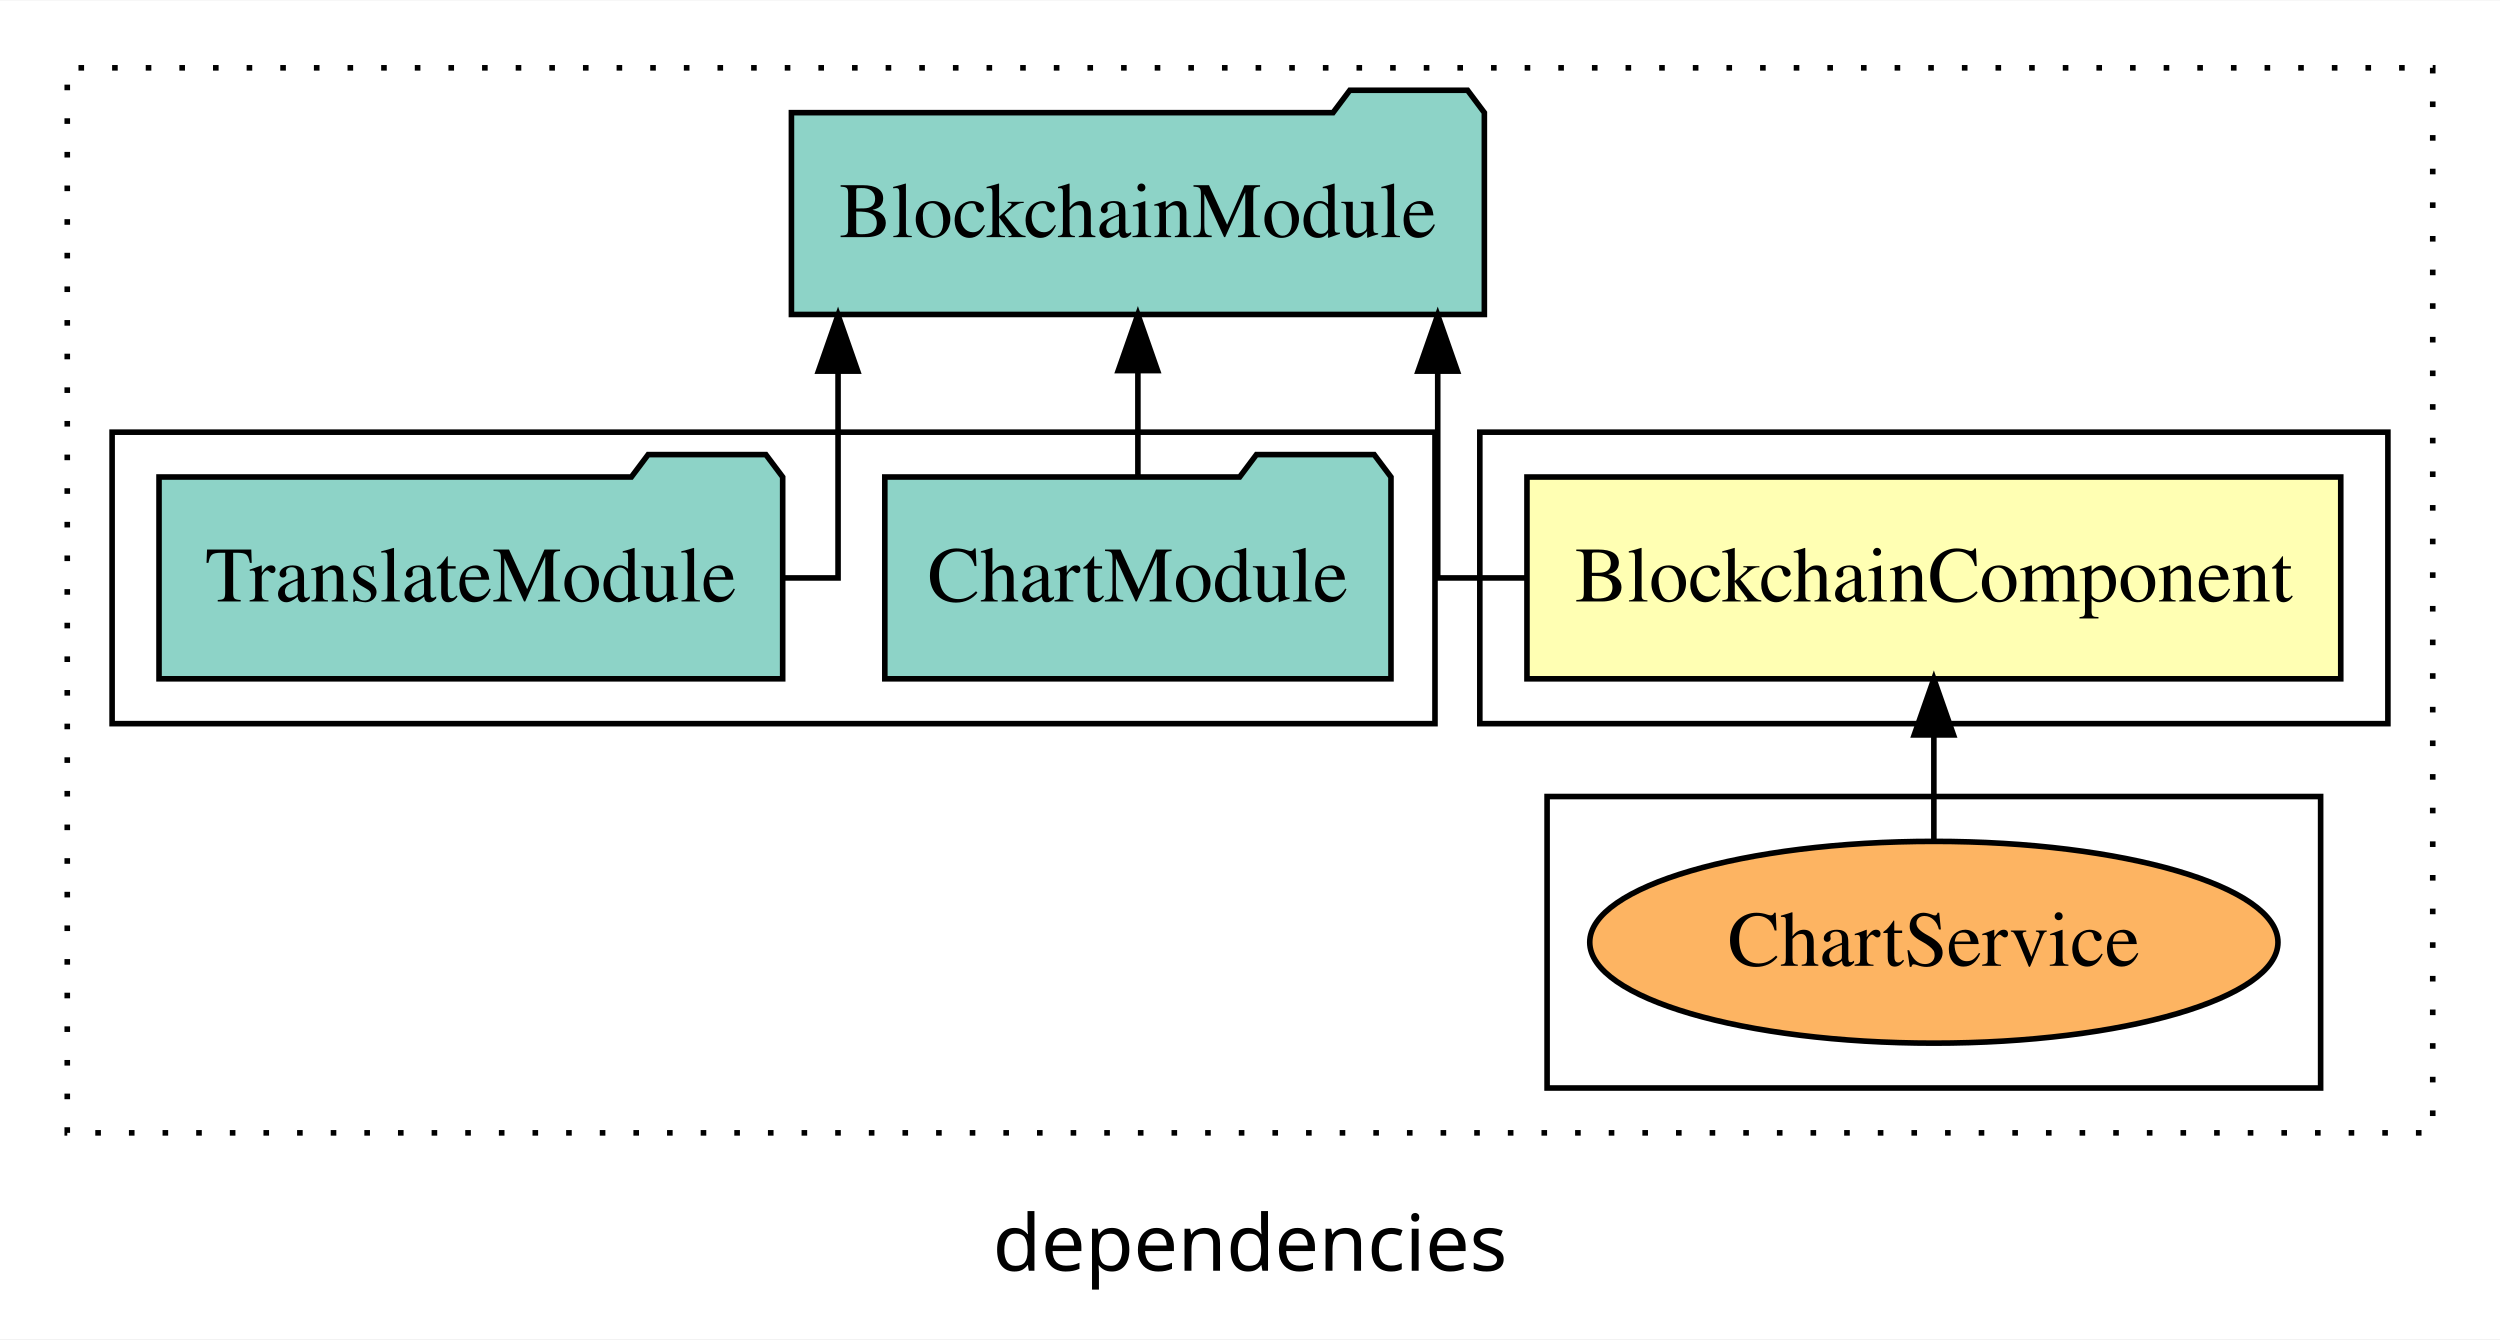
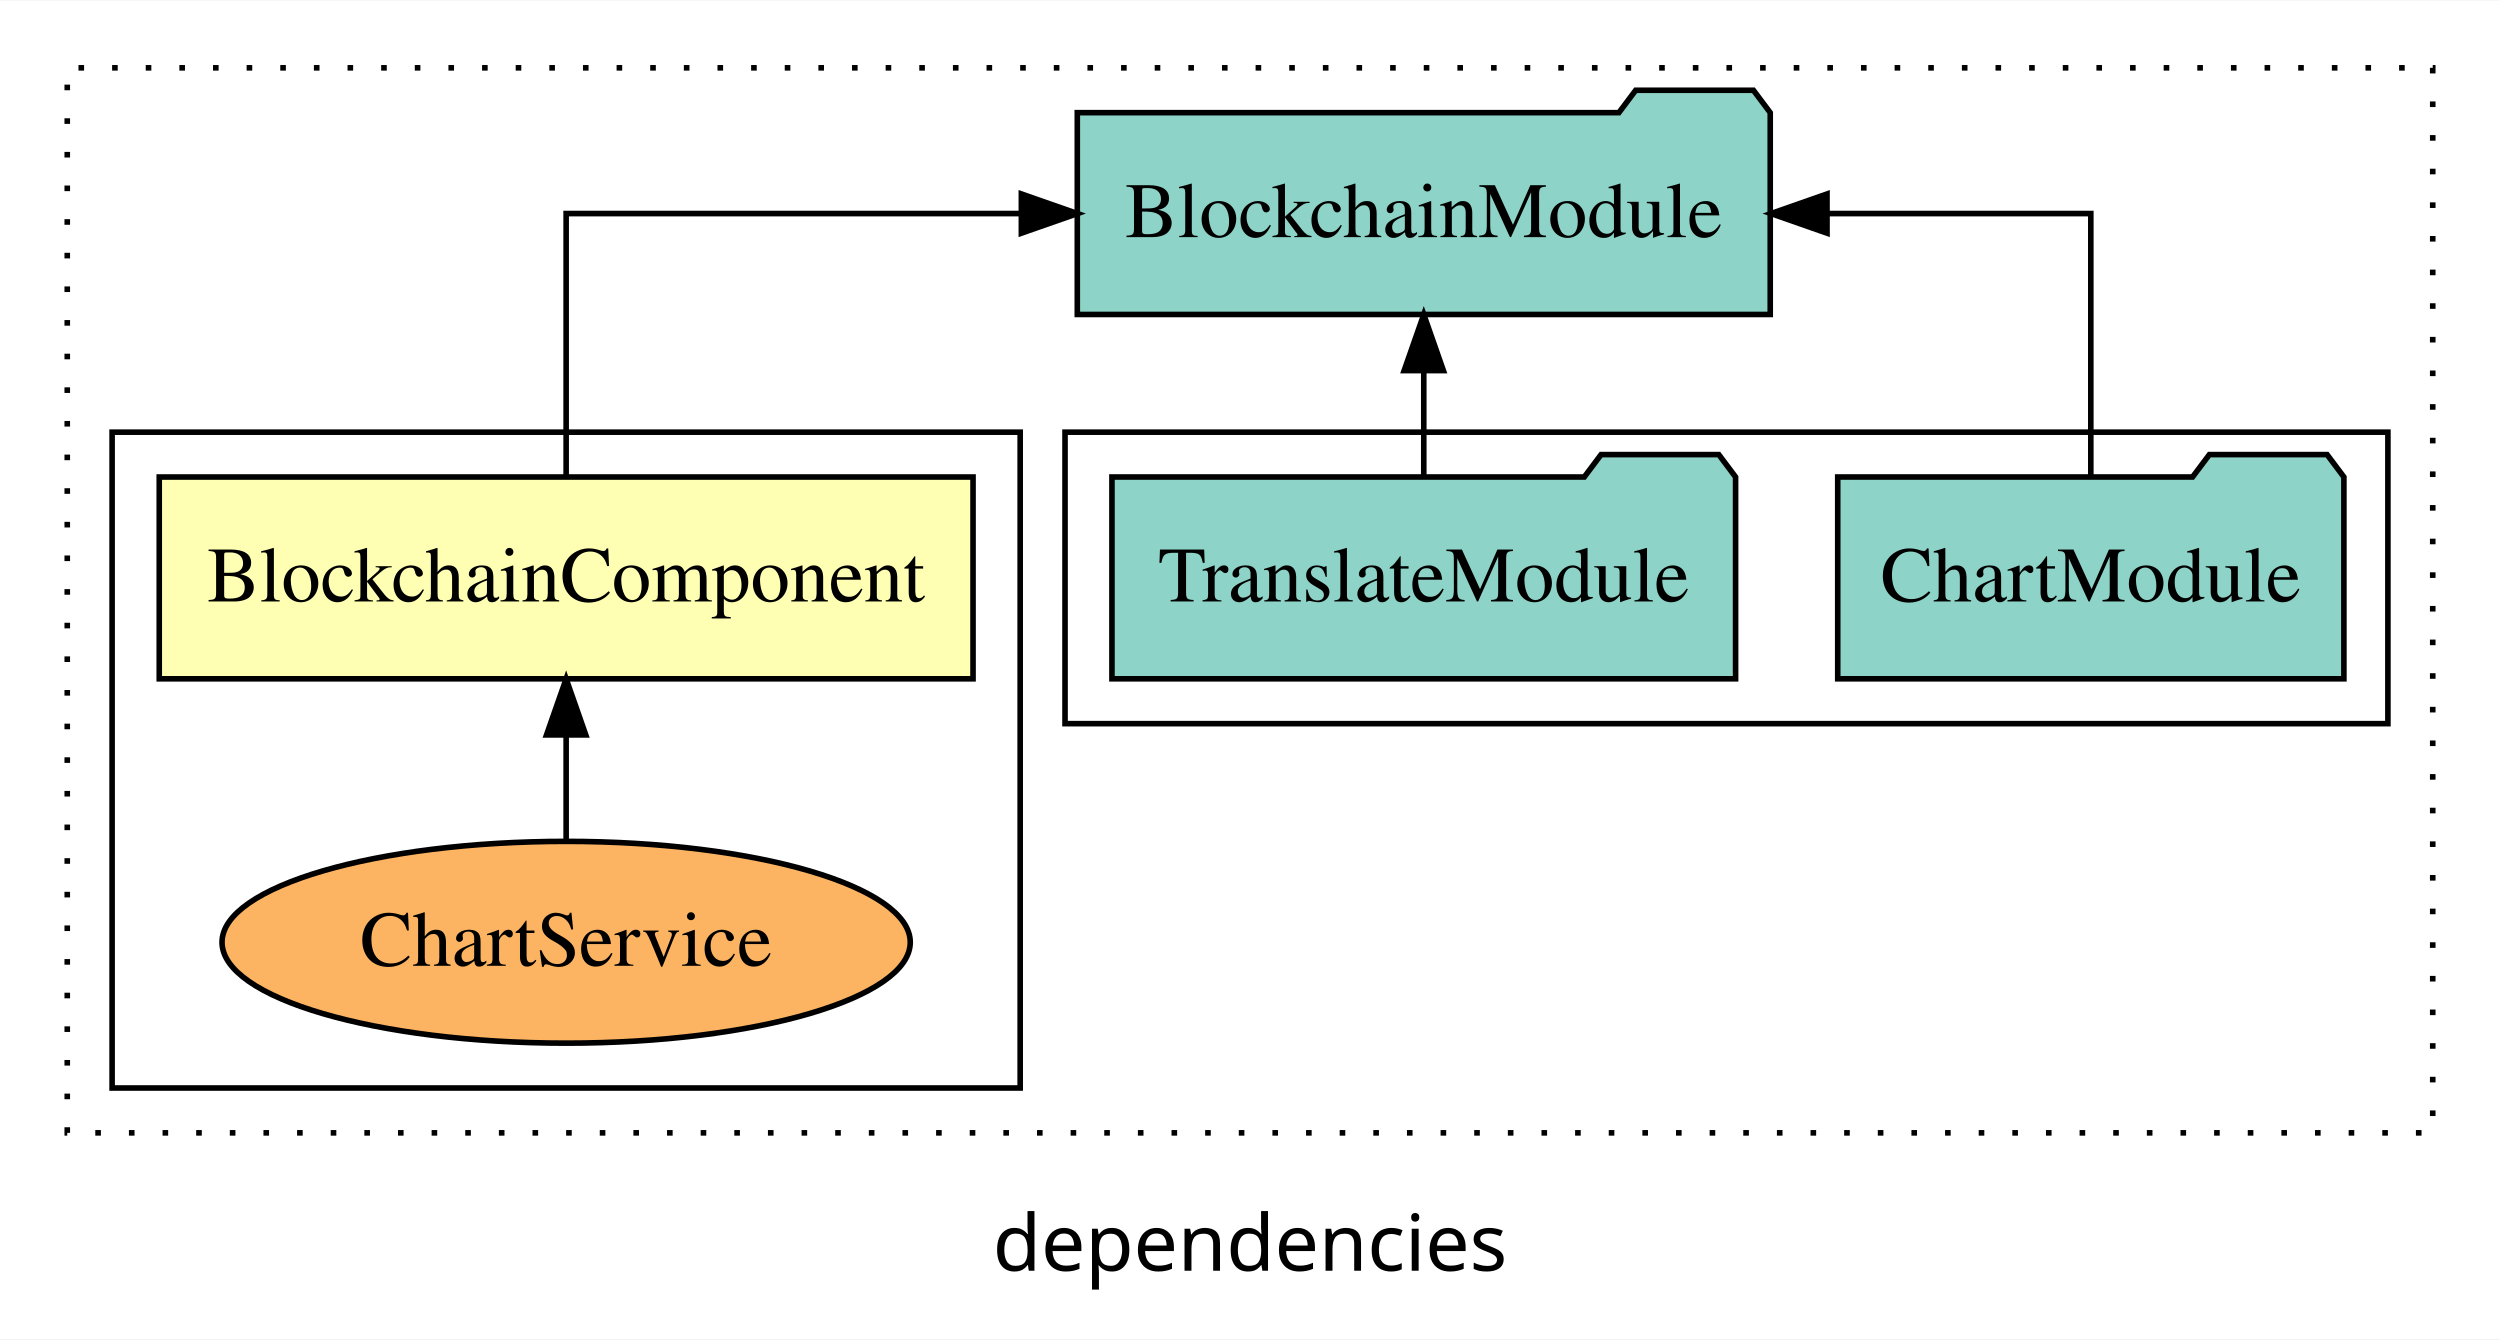
<svg xmlns="http://www.w3.org/2000/svg" width="446pt" height="239pt" viewBox="0.00 0.00 446.00 238.80">
  <g id="graph0" class="graph" transform="scale(1 1) rotate(0) translate(4 234.8)">
    <polygon fill="white" stroke="transparent" points="-4,4 -4,-234.8 442,-234.8 442,4 -4,4" />
    <text text-anchor="middle" x="219" y="-8.2" font-family="sans-serif" font-size="14.00">dependencies</text>
    <g id="clust1" class="cluster">
      <polygon fill="none" stroke="black" stroke-dasharray="1,5" points="8,-32.8 8,-222.8 430,-222.8 430,-32.8 8,-32.8" />
    </g>
-     <g id="clust2" class="cluster">
-       <polygon fill="none" stroke="black" points="260,-105.8 260,-157.8 422,-157.8 422,-105.8 260,-105.8" />
+     <g id="clust4" class="cluster">
+       <polygon fill="none" stroke="black" points="186,-105.8 186,-157.8 422,-157.8 422,-105.8 186,-105.8" />
    </g>
    <g id="clust3" class="cluster">
-       <polygon fill="none" stroke="black" points="272,-40.8 272,-92.8 410,-92.8 410,-40.8 272,-40.8" />
-     </g>
-     <g id="clust4" class="cluster">
-       <polygon fill="none" stroke="black" points="16,-105.8 16,-157.8 252,-157.8 252,-105.8 16,-105.8" />
+       <polygon fill="none" stroke="black" points="16,-40.8 16,-157.8 178,-157.8 178,-40.8 16,-40.8" />
    </g>
    <g id="node1" class="node">
-       <polygon fill="#ffffb3" stroke="black" points="413.59,-149.8 268.41,-149.8 268.41,-113.8 413.59,-113.8 413.59,-149.8" />
-       <text text-anchor="middle" x="341" y="-127.6" font-family="Times,serif" font-size="14.00">BlockchainComponent</text>
+       <polygon fill="#ffffb3" stroke="black" points="169.59,-149.8 24.41,-149.8 24.41,-113.8 169.59,-113.8 169.59,-149.8" />
+       <text text-anchor="middle" x="97" y="-127.6" font-family="Times,serif" font-size="14.00">BlockchainComponent</text>
    </g>
    <g id="node2" class="node">
-       <polygon fill="#8dd3c7" stroke="black" points="260.81,-214.8 257.81,-218.8 236.81,-218.8 233.81,-214.8 137.19,-214.8 137.19,-178.8 260.81,-178.8 260.81,-214.8" />
-       <text text-anchor="middle" x="199" y="-192.6" font-family="Times,serif" font-size="14.00">BlockchainModule</text>
+       <polygon fill="#8dd3c7" stroke="black" points="311.81,-214.8 308.81,-218.8 287.81,-218.8 284.81,-214.8 188.19,-214.8 188.19,-178.8 311.81,-178.8 311.81,-214.8" />
+       <text text-anchor="middle" x="250" y="-192.6" font-family="Times,serif" font-size="14.00">BlockchainModule</text>
    </g>
    <g id="edge1" class="edge">
-       <path fill="none" stroke="black" d="M268.31,-131.8C258.92,-131.8 252.49,-131.8 252.49,-131.8 252.49,-131.8 252.49,-168.69 252.49,-168.69" />
-       <polygon fill="black" stroke="black" points="248.99,-168.69 252.49,-178.69 255.99,-168.69 248.99,-168.69" />
+       <path fill="none" stroke="black" d="M97,-149.91C97,-169.14 97,-196.8 97,-196.8 97,-196.8 178.21,-196.8 178.21,-196.8" />
+       <polygon fill="black" stroke="black" points="178.21,-200.3 188.21,-196.8 178.21,-193.3 178.21,-200.3" />
    </g>
    <g id="node3" class="node">
-       <ellipse fill="#fdb462" stroke="black" cx="341" cy="-66.8" rx="61.39" ry="18" />
-       <text text-anchor="middle" x="341" y="-62.6" font-family="Times,serif" font-size="14.00">ChartService</text>
+       <ellipse fill="#fdb462" stroke="black" cx="97" cy="-66.8" rx="61.39" ry="18" />
+       <text text-anchor="middle" x="97" y="-62.6" font-family="Times,serif" font-size="14.00">ChartService</text>
    </g>
    <g id="edge2" class="edge">
-       <path fill="none" stroke="black" d="M341,-84.91C341,-84.91 341,-103.79 341,-103.79" />
-       <polygon fill="black" stroke="black" points="337.5,-103.79 341,-113.79 344.5,-103.79 337.5,-103.79" />
+       <path fill="none" stroke="black" d="M97,-84.91C97,-84.91 97,-103.79 97,-103.79" />
+       <polygon fill="black" stroke="black" points="93.5,-103.79 97,-113.79 100.5,-103.79 93.5,-103.79" />
    </g>
    <g id="node4" class="node">
-       <polygon fill="#8dd3c7" stroke="black" points="244.15,-149.8 241.15,-153.8 220.15,-153.8 217.15,-149.8 153.85,-149.8 153.85,-113.8 244.15,-113.8 244.15,-149.8" />
-       <text text-anchor="middle" x="199" y="-127.6" font-family="Times,serif" font-size="14.00">ChartModule</text>
+       <polygon fill="#8dd3c7" stroke="black" points="414.15,-149.8 411.15,-153.8 390.15,-153.8 387.15,-149.8 323.85,-149.8 323.85,-113.8 414.15,-113.8 414.15,-149.8" />
+       <text text-anchor="middle" x="369" y="-127.6" font-family="Times,serif" font-size="14.00">ChartModule</text>
    </g>
    <g id="edge3" class="edge">
-       <path fill="none" stroke="black" d="M199,-149.91C199,-149.91 199,-168.79 199,-168.79" />
-       <polygon fill="black" stroke="black" points="195.5,-168.79 199,-178.79 202.5,-168.79 195.5,-168.79" />
+       <path fill="none" stroke="black" d="M369,-149.91C369,-169.14 369,-196.8 369,-196.8 369,-196.8 321.94,-196.8 321.94,-196.8" />
+       <polygon fill="black" stroke="black" points="321.94,-193.3 311.94,-196.8 321.94,-200.3 321.94,-193.3" />
    </g>
    <g id="node5" class="node">
-       <polygon fill="#8dd3c7" stroke="black" points="135.63,-149.8 132.63,-153.8 111.63,-153.8 108.63,-149.8 24.37,-149.8 24.37,-113.8 135.63,-113.8 135.63,-149.8" />
-       <text text-anchor="middle" x="80" y="-127.6" font-family="Times,serif" font-size="14.00">TranslateModule</text>
+       <polygon fill="#8dd3c7" stroke="black" points="305.63,-149.8 302.63,-153.8 281.63,-153.8 278.63,-149.8 194.37,-149.8 194.37,-113.8 305.63,-113.8 305.63,-149.8" />
+       <text text-anchor="middle" x="250" y="-127.6" font-family="Times,serif" font-size="14.00">TranslateModule</text>
    </g>
    <g id="edge4" class="edge">
-       <path fill="none" stroke="black" d="M135.84,-131.8C141.67,-131.8 145.51,-131.8 145.51,-131.8 145.51,-131.8 145.51,-168.69 145.51,-168.69" />
-       <polygon fill="black" stroke="black" points="142.01,-168.69 145.51,-178.69 149.01,-168.69 142.01,-168.69" />
+       <path fill="none" stroke="black" d="M250,-149.91C250,-149.91 250,-168.79 250,-168.79" />
+       <polygon fill="black" stroke="black" points="246.5,-168.79 250,-178.79 253.5,-168.79 246.5,-168.79" />
    </g>
  </g>
</svg>
